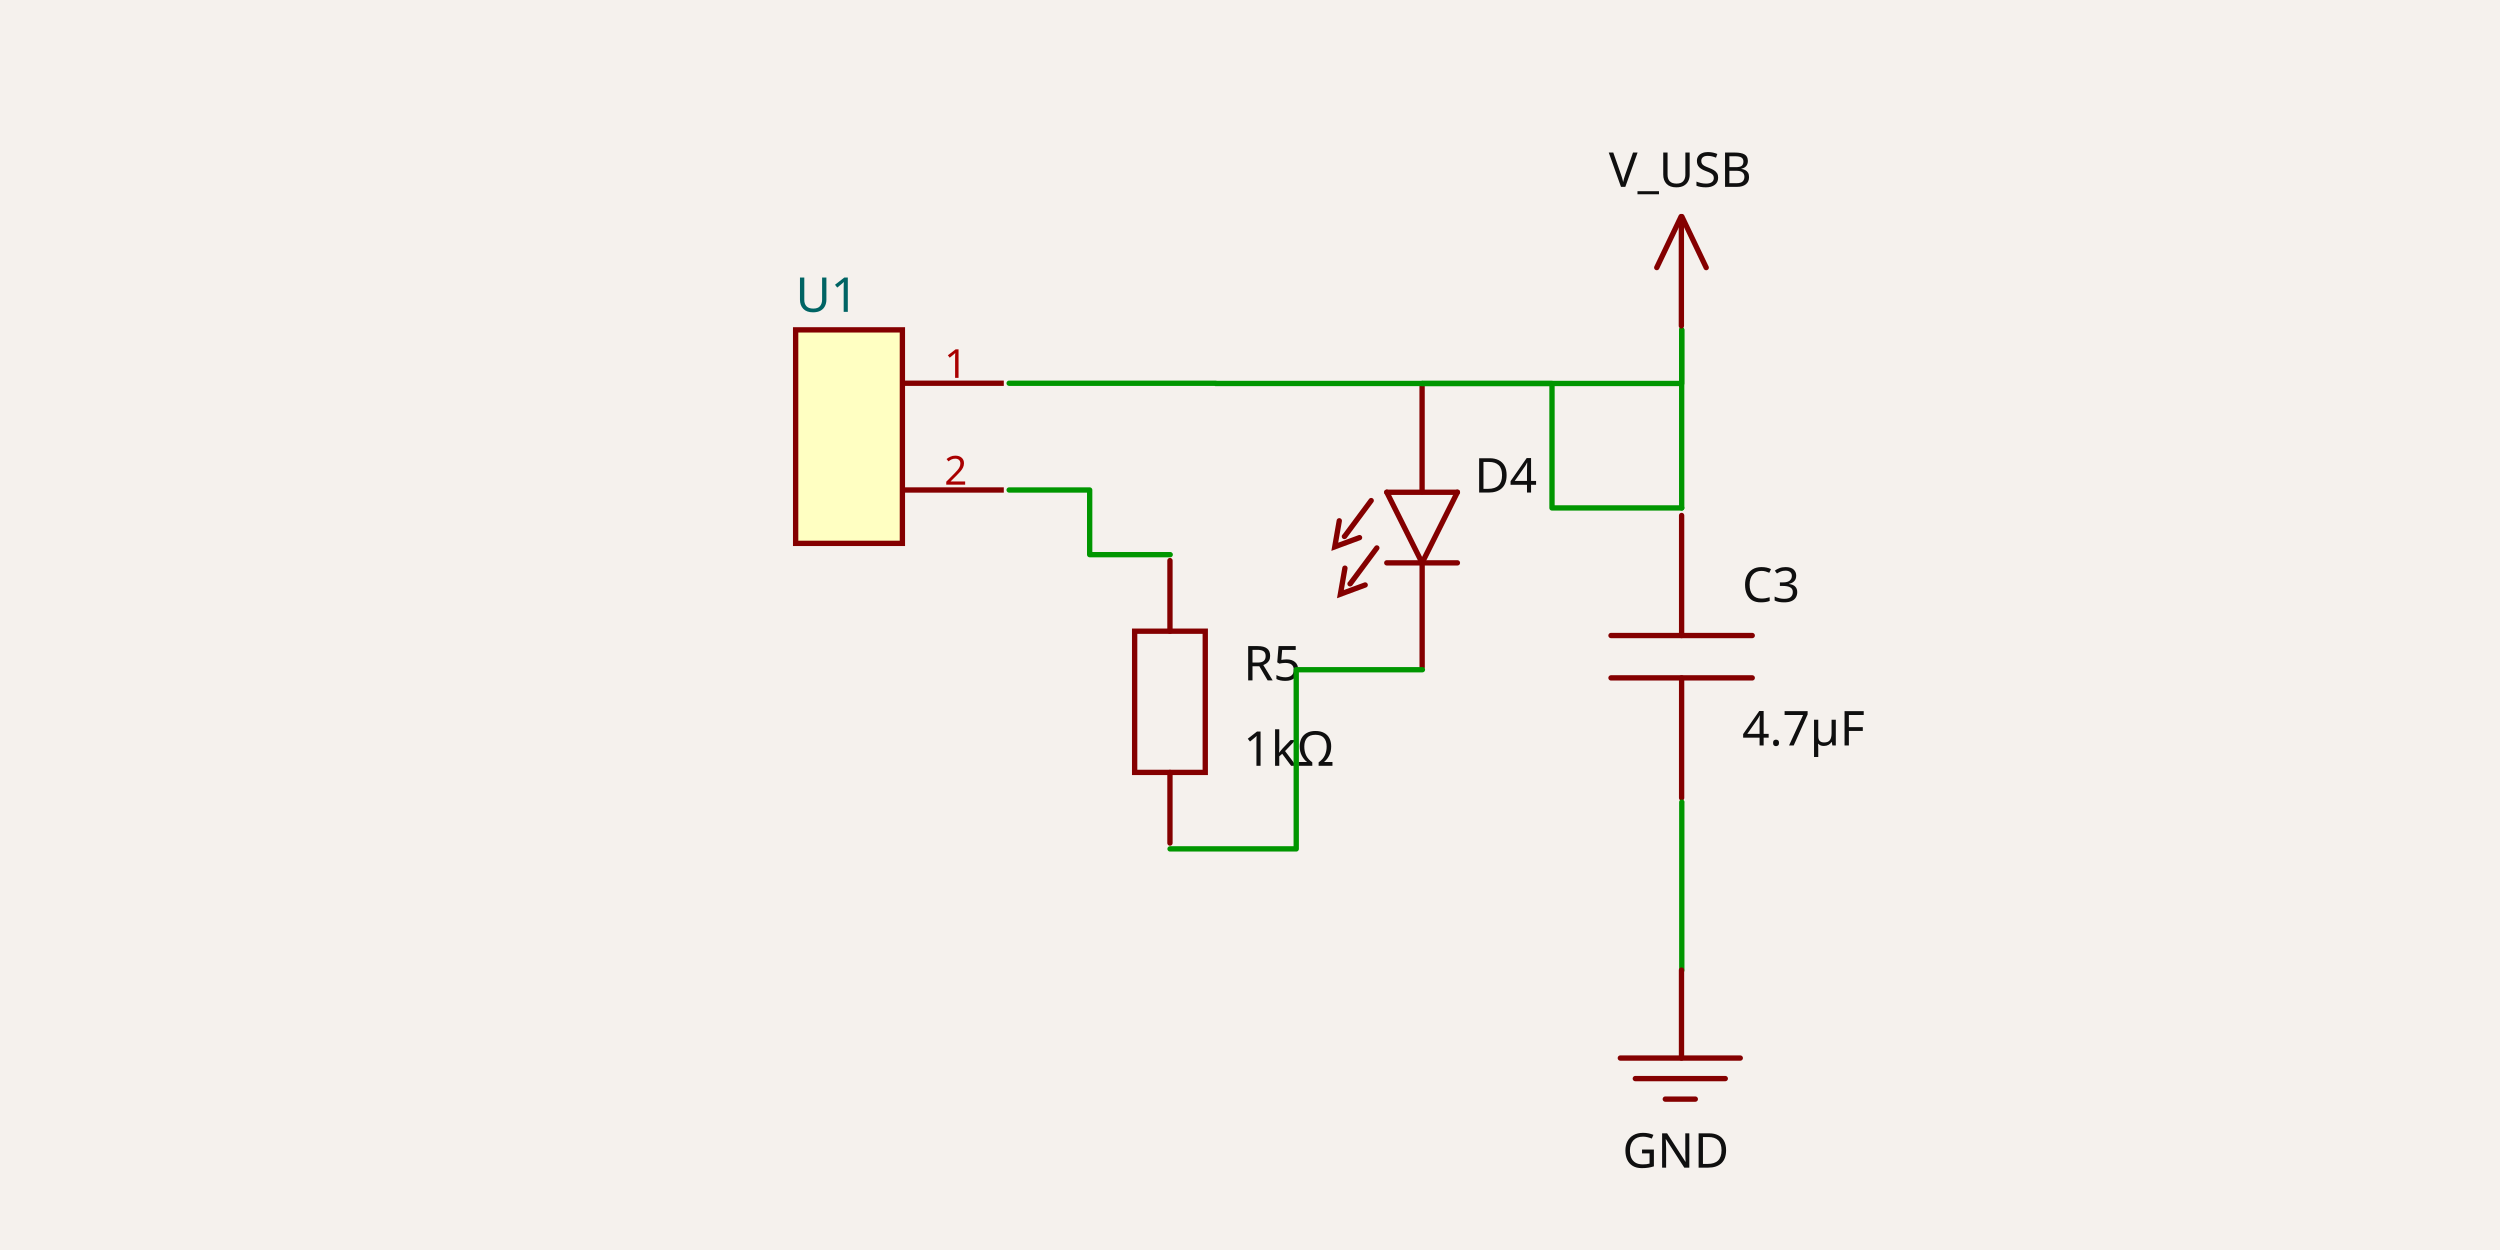
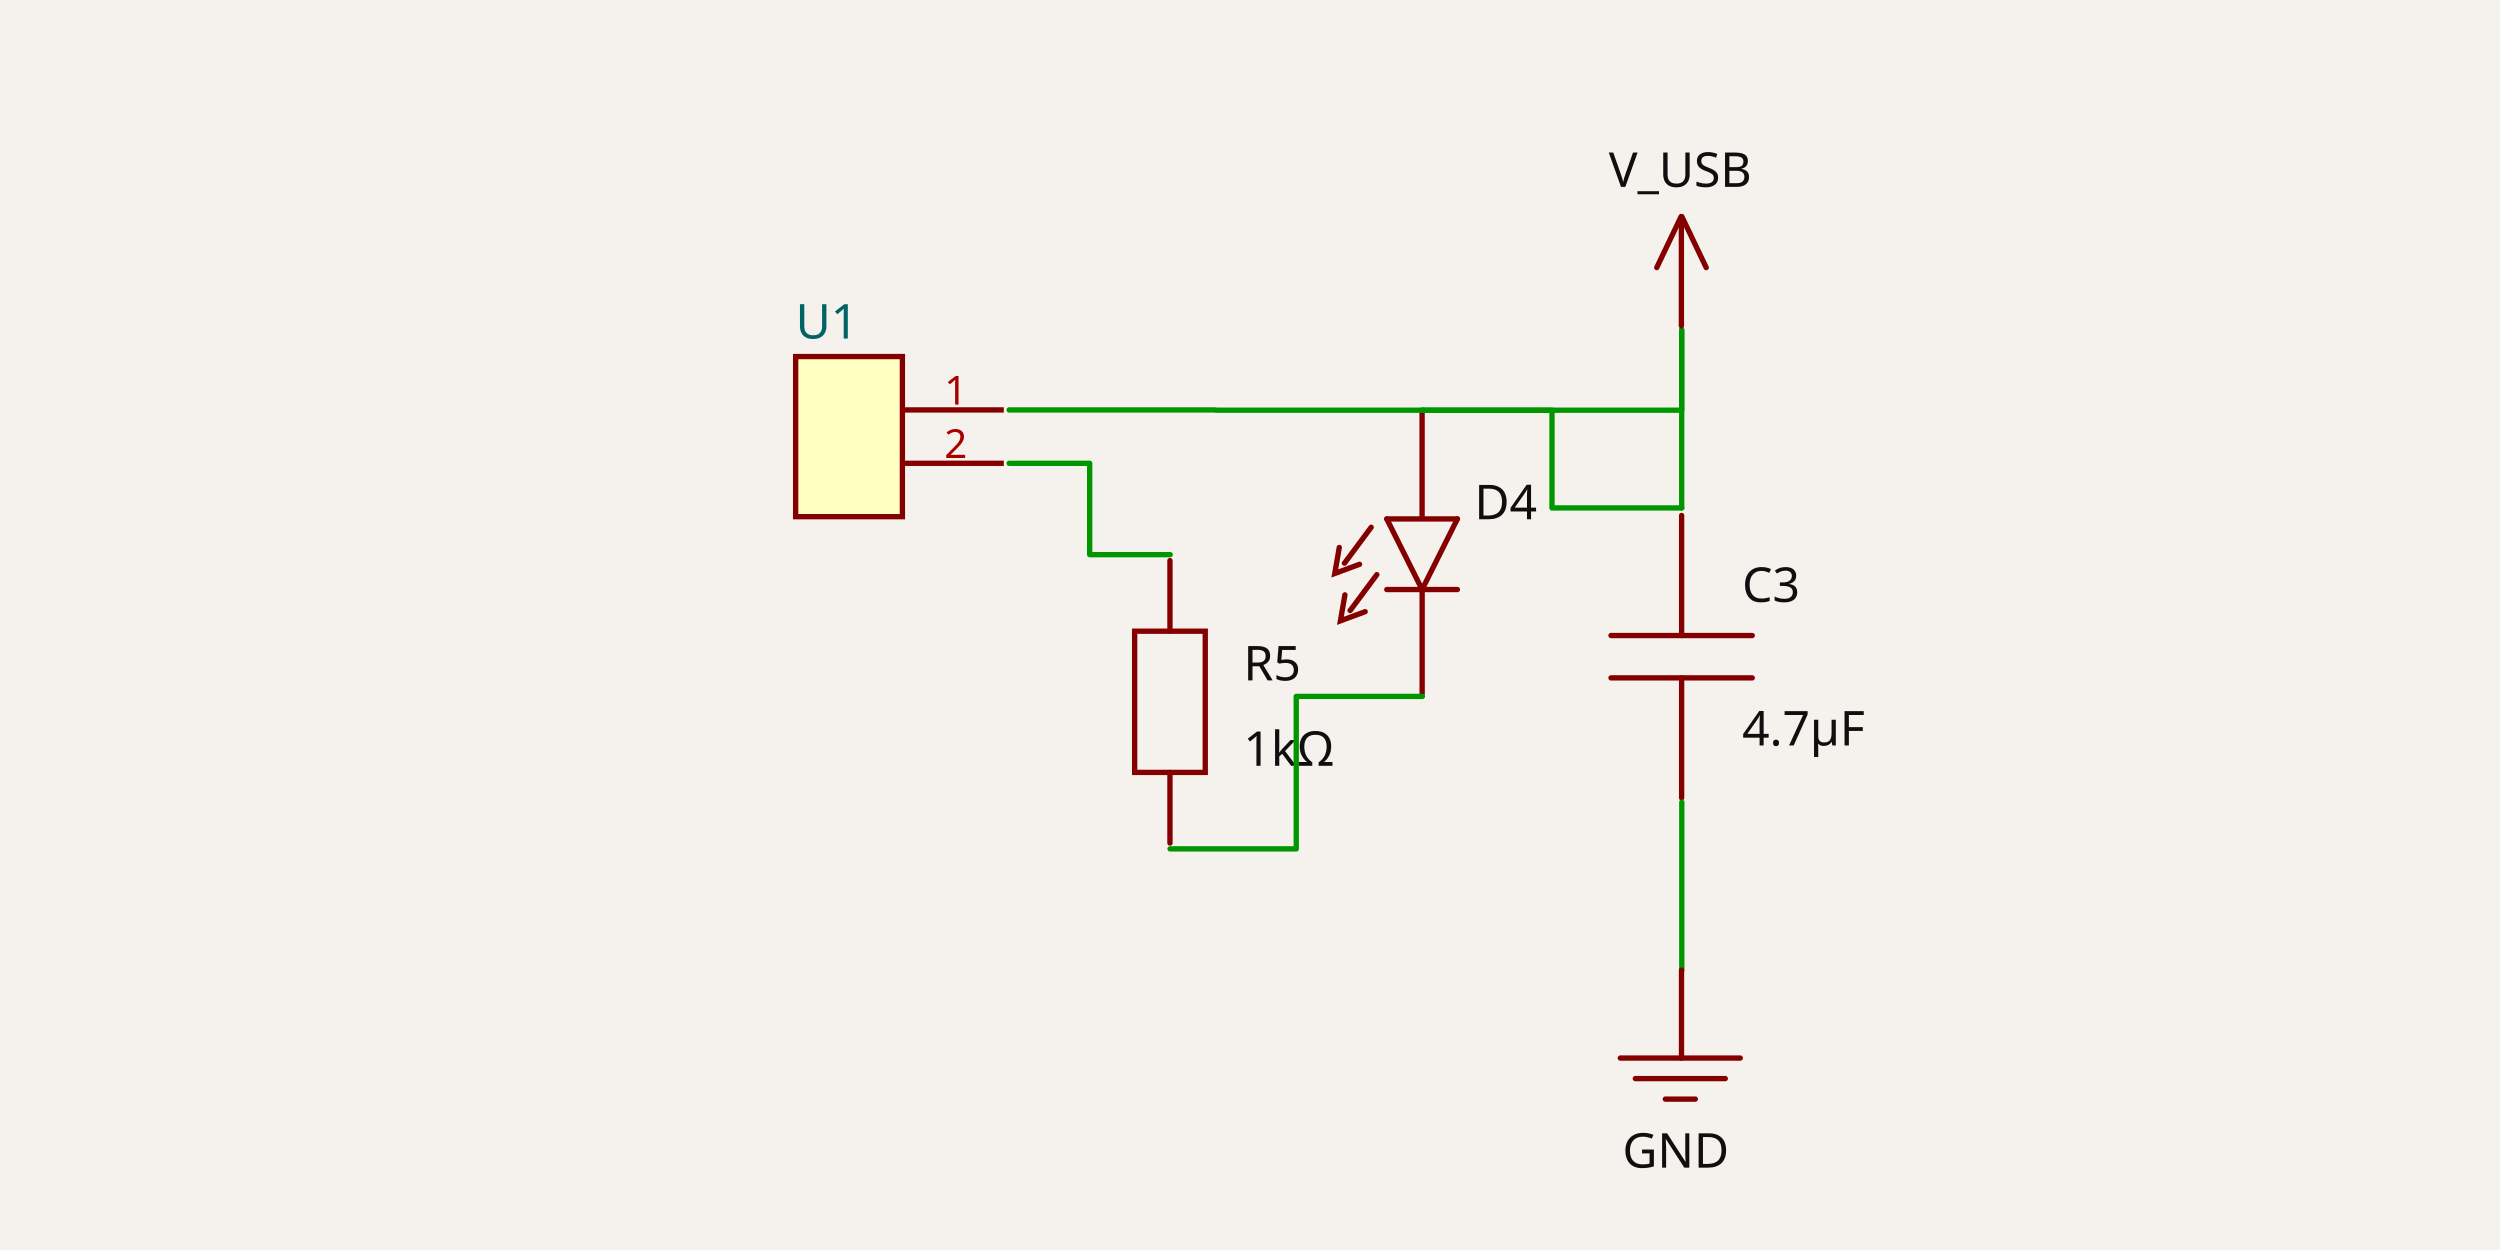
<svg xmlns="http://www.w3.org/2000/svg" width="1200" height="600" style="background-color: rgb(245, 241, 237)" data-real-to-screen-transform="matrix(128.1029378274,0,0,-128.1029378274,407.5272788043,209.5764062856)" data-software-used-string="@tscircuit/core@0.0.555">
  <style>
              .boundary { fill: rgb(245, 241, 237); }
              .schematic-boundary { fill: none; stroke: #fff; }
              .component { fill: none; stroke: rgb(132, 0, 0); }
              .chip { fill: rgb(255, 255, 194); stroke: rgb(132, 0, 0); }
              .component-pin { fill: none; stroke: rgb(132, 0, 0); }
              .trace:hover {
                filter: invert(1);
              }
              .trace:hover .trace-crossing-outline {
                opacity: 0;
              }
              .trace:hover .trace-junction {
                filter: invert(1);
              }
              .text { font-family: sans-serif; fill: rgb(0, 150, 0); }
              .pin-number { fill: rgb(169, 0, 0); }
              .port-label { fill: rgb(0, 100, 100); }
              .component-name { fill: rgb(0, 100, 100); }
            </style>
  <rect class="boundary" x="0" y="0" width="1200" height="600" />
  <g data-circuit-json-type="schematic_component" data-schematic-component-id="schematic_component_0">
-     <rect class="component chip" x="381.907" y="158.335" width="51.241" height="102.482" stroke-width="2.562px" fill="rgb(255, 255, 194)" stroke="rgb(132, 0, 0)" />
-     <rect class="component-overlay" x="381.907" y="158.335" width="51.241" height="102.482" fill="transparent" />
-     <text x="381.907" y="277.471" fill="#006464" text-anchor="start" dominant-baseline="middle" font-family="sans-serif" font-size="23.059px" transform="rotate(0, 381.9067, 277.471)" />
-     <text x="381.907" y="141.682" fill="#006464" text-anchor="start" dominant-baseline="middle" font-family="sans-serif" font-size="23.059px" transform="rotate(0, 381.9067, 141.6818)">U1</text>
-     <line class="component-pin" x1="481.827" y1="183.956" x2="433.148" y2="183.956" stroke-width="2.562px" />
-     <text class="pin-number" x="458.768" y="181.394" style="font-family: sans-serif;" fill="rgb(169, 0, 0)" text-anchor="middle" dominant-baseline="auto" font-size="19.215px" transform="">1</text>
-     <line class="component-pin" x1="481.827" y1="235.197" x2="433.148" y2="235.197" stroke-width="2.562px" />
-     <text class="pin-number" x="458.768" y="232.635" style="font-family: sans-serif;" fill="rgb(169, 0, 0)" text-anchor="middle" dominant-baseline="auto" font-size="19.215px" transform="">2</text>
+     <rect class="component chip" x="381.907" y="171.146" width="51.241" height="76.862" stroke-width="2.562px" fill="rgb(255, 255, 194)" stroke="rgb(132, 0, 0)" />
+     <rect class="component-overlay" x="381.907" y="171.146" width="51.241" height="76.862" fill="transparent" />
+     <text x="381.907" y="264.661" fill="#006464" text-anchor="start" dominant-baseline="middle" font-family="sans-serif" font-size="23.059px" transform="rotate(0, 381.9067, 264.6607)" />
+     <text x="381.907" y="154.492" fill="#006464" text-anchor="start" dominant-baseline="middle" font-family="sans-serif" font-size="23.059px" transform="rotate(0, 381.9067, 154.4921)">U1</text>
+     <line class="component-pin" x1="481.827" y1="196.766" x2="433.148" y2="196.766" stroke-width="2.562px" />
+     <text class="pin-number" x="458.768" y="194.204" style="font-family: sans-serif;" fill="rgb(169, 0, 0)" text-anchor="middle" dominant-baseline="auto" font-size="19.215px" transform="">1</text>
+     <line class="component-pin" x1="481.827" y1="222.387" x2="433.148" y2="222.387" stroke-width="2.562px" />
+     <text class="pin-number" x="458.768" y="219.825" style="font-family: sans-serif;" fill="rgb(169, 0, 0)" text-anchor="middle" dominant-baseline="auto" font-size="19.215px" transform="">2</text>
  </g>
  <g data-circuit-json-type="schematic_component" data-schematic-component-id="schematic_component_1">
    <rect class="component-overlay" x="544.632" y="269.085" width="33.894" height="135.576" fill="transparent" />
    <path d="M 561.579 404.661 L 561.579 370.767" stroke="rgb(132, 0, 0)" fill="none" stroke-width="2.562px" stroke-linecap="round" />
    <path d="M 561.579 302.979 L 561.579 269.085" stroke="rgb(132, 0, 0)" fill="none" stroke-width="2.562px" stroke-linecap="round" />
    <path d="M 544.632 336.873 L 544.632 302.979 L 578.526 302.979 L 578.526 370.767 L 544.632 370.767 L 544.632 336.873" stroke="rgb(132, 0, 0)" fill="none" stroke-width="2.562px" stroke-linecap="round" />
    <text x="596.886" y="318.595" fill="rgb(15, 15, 15)" font-family="sans-serif" text-anchor="start" dominant-baseline="middle" font-size="23.059px">R5</text>
    <text x="596.886" y="359.588" fill="rgb(15, 15, 15)" font-family="sans-serif" text-anchor="start" dominant-baseline="middle" font-size="23.059px">1kΩ</text>
  </g>
  <g data-circuit-json-type="schematic_component" data-schematic-component-id="schematic_component_2">
    <rect class="component-overlay" x="773.283" y="247.43" width="67.788" height="135.576" fill="transparent" />
    <path d="M 807.177 247.43 L 807.177 305.049" stroke="rgb(132, 0, 0)" fill="none" stroke-width="2.562px" stroke-linecap="round" />
    <path d="M 807.177 325.386 L 807.177 383.005" stroke="rgb(132, 0, 0)" fill="none" stroke-width="2.562px" stroke-linecap="round" />
    <path d="M 773.283 305.049 L 841.071 305.049" stroke="rgb(132, 0, 0)" fill="none" stroke-width="2.562px" stroke-linecap="round" />
    <path d="M 773.283 325.386 L 841.071 325.386" stroke="rgb(132, 0, 0)" fill="none" stroke-width="2.562px" stroke-linecap="round" />
    <text x="836.223" y="288.905" fill="rgb(15, 15, 15)" font-family="sans-serif" text-anchor="start" dominant-baseline="auto" font-size="23.059px">C3</text>
    <text x="836.223" y="339.934" fill="rgb(15, 15, 15)" font-family="sans-serif" text-anchor="start" dominant-baseline="hanging" font-size="23.059px">4.7µF</text>
  </g>
  <g data-circuit-json-type="schematic_component" data-schematic-component-id="schematic_component_3">
-     <rect class="component-overlay" x="640.692" y="185.436" width="58.858" height="134.784" fill="transparent" />
-     <path d="M 682.603 270.17 L 699.55 236.277" stroke="rgb(132, 0, 0)" fill="none" stroke-width="2.562px" stroke-linecap="round" />
-     <path d="M 682.631 269.117 L 682.631 320.22" stroke="rgb(132, 0, 0)" fill="none" stroke-width="2.562px" stroke-linecap="round" />
-     <path d="M 665.656 236.277 L 682.603 270.17" stroke="rgb(132, 0, 0)" fill="none" stroke-width="2.562px" stroke-linecap="round" />
-     <path d="M 699.55 236.277 L 665.656 236.277" stroke="rgb(132, 0, 0)" fill="none" stroke-width="2.562px" stroke-linecap="round" />
-     <path d="M 665.656 270.17 L 699.55 270.17" stroke="rgb(132, 0, 0)" fill="none" stroke-width="2.562px" stroke-linecap="round" />
-     <path d="M 682.603 236.015 L 682.603 185.436" stroke="rgb(132, 0, 0)" fill="none" stroke-width="2.562px" stroke-linecap="round" />
-     <path d="M 645.562 272.718 L 643.4 285.188 L 655.283 280.793" stroke="rgb(132, 0, 0)" fill="none" stroke-width="2.562px" stroke-linecap="round" />
-     <path d="M 660.876 263.016 L 659.731 264.556 L 648.144 280.153 L 648.022 280.234" stroke="rgb(132, 0, 0)" fill="none" stroke-width="2.562px" stroke-linecap="round" />
-     <path d="M 642.854 249.984 L 640.692 262.454 L 652.575 258.06" stroke="rgb(132, 0, 0)" fill="none" stroke-width="2.562px" stroke-linecap="round" />
-     <path d="M 658.168 240.282 L 657.024 241.822 L 645.436 257.419 L 645.314 257.5" stroke="rgb(132, 0, 0)" fill="none" stroke-width="2.562px" stroke-linecap="round" />
-     <text x="707.75" y="278.387" fill="rgb(15, 15, 15)" font-family="sans-serif" text-anchor="start" dominant-baseline="middle" font-size="23.059px" />
-     <text x="707.75" y="228.427" fill="rgb(15, 15, 15)" font-family="sans-serif" text-anchor="start" dominant-baseline="middle" font-size="23.059px">D4</text>
+     <rect class="component-overlay" x="640.692" y="198.246" width="58.858" height="134.784" fill="transparent" />
+     <path d="M 682.603 282.981 L 699.55 249.087" stroke="rgb(132, 0, 0)" fill="none" stroke-width="2.562px" stroke-linecap="round" />
+     <path d="M 682.631 281.928 L 682.631 333.03" stroke="rgb(132, 0, 0)" fill="none" stroke-width="2.562px" stroke-linecap="round" />
+     <path d="M 665.656 249.087 L 682.603 282.981" stroke="rgb(132, 0, 0)" fill="none" stroke-width="2.562px" stroke-linecap="round" />
+     <path d="M 699.55 249.087 L 665.656 249.087" stroke="rgb(132, 0, 0)" fill="none" stroke-width="2.562px" stroke-linecap="round" />
+     <path d="M 665.656 282.981 L 699.55 282.981" stroke="rgb(132, 0, 0)" fill="none" stroke-width="2.562px" stroke-linecap="round" />
+     <path d="M 682.603 248.825 L 682.603 198.246" stroke="rgb(132, 0, 0)" fill="none" stroke-width="2.562px" stroke-linecap="round" />
+     <path d="M 645.562 285.528 L 643.4 297.998 L 655.283 293.604" stroke="rgb(132, 0, 0)" fill="none" stroke-width="2.562px" stroke-linecap="round" />
+     <path d="M 660.876 275.826 L 659.731 277.366 L 648.144 292.963 L 648.022 293.044" stroke="rgb(132, 0, 0)" fill="none" stroke-width="2.562px" stroke-linecap="round" />
+     <path d="M 642.854 262.794 L 640.692 275.264 L 652.575 270.87" stroke="rgb(132, 0, 0)" fill="none" stroke-width="2.562px" stroke-linecap="round" />
+     <path d="M 658.168 253.092 L 657.024 254.632 L 645.436 270.229 L 645.314 270.31" stroke="rgb(132, 0, 0)" fill="none" stroke-width="2.562px" stroke-linecap="round" />
+     <text x="707.75" y="291.198" fill="rgb(15, 15, 15)" font-family="sans-serif" text-anchor="start" dominant-baseline="middle" font-size="23.059px" />
+     <text x="707.75" y="241.237" fill="rgb(15, 15, 15)" font-family="sans-serif" text-anchor="start" dominant-baseline="middle" font-size="23.059px">D4</text>
  </g>
  <g class="trace" data-circuit-json-type="schematic_trace" data-schematic-trace-id="schematic_trace_0">
-     <path d="M 484.389 235.197 L 523.042 235.197 L 523.042 266.228 L 561.694 266.228" class="trace-invisible-hover-outline" stroke="rgb(0, 150, 0)" fill="none" stroke-width="20.496px" stroke-linecap="round" opacity="0" stroke-linejoin="round" />
-     <path d="M 484.389 235.197 L 523.042 235.197 L 523.042 266.228 L 561.694 266.228" stroke="rgb(0, 150, 0)" fill="none" stroke-width="2.562px" stroke-linecap="round" stroke-linejoin="round" />
+     <path d="M 484.389 222.387 L 523.042 222.387 L 523.042 266.228 L 561.694 266.228" class="trace-invisible-hover-outline" stroke="rgb(0, 150, 0)" fill="none" stroke-width="20.496px" stroke-linecap="round" opacity="0" stroke-linejoin="round" />
+     <path d="M 484.389 222.387 L 523.042 222.387 L 523.042 266.228 L 561.694 266.228" stroke="rgb(0, 150, 0)" fill="none" stroke-width="2.562px" stroke-linecap="round" stroke-linejoin="round" />
  </g>
  <g class="trace" data-circuit-json-type="schematic_trace" data-schematic-trace-id="schematic_trace_1">
-     <path d="M 484.389 183.956 L 583.543 183.956 L 583.543 184.077 L 682.697 184.077" class="trace-invisible-hover-outline" stroke="rgb(0, 150, 0)" fill="none" stroke-width="20.496px" stroke-linecap="round" opacity="0" stroke-linejoin="round" />
-     <path d="M 484.389 183.956 L 583.543 183.956 L 583.543 184.077 L 682.697 184.077" stroke="rgb(0, 150, 0)" fill="none" stroke-width="2.562px" stroke-linecap="round" stroke-linejoin="round" />
+     <path d="M 484.389 196.766 L 583.543 196.766 L 583.543 196.887 L 682.697 196.887" class="trace-invisible-hover-outline" stroke="rgb(0, 150, 0)" fill="none" stroke-width="20.496px" stroke-linecap="round" opacity="0" stroke-linejoin="round" />
+     <path d="M 484.389 196.766 L 583.543 196.766 L 583.543 196.887 L 682.697 196.887" stroke="rgb(0, 150, 0)" fill="none" stroke-width="2.562px" stroke-linecap="round" stroke-linejoin="round" />
  </g>
  <g class="trace" data-circuit-json-type="schematic_trace" data-schematic-trace-id="schematic_trace_2">
-     <path d="M 561.624 407.471 L 622.19 407.471 L 622.19 321.457 L 682.755 321.457" class="trace-invisible-hover-outline" stroke="rgb(0, 150, 0)" fill="none" stroke-width="20.496px" stroke-linecap="round" opacity="0" stroke-linejoin="round" />
-     <path d="M 561.624 407.471 L 622.19 407.471 L 622.19 321.457 L 682.755 321.457" stroke="rgb(0, 150, 0)" fill="none" stroke-width="2.562px" stroke-linecap="round" stroke-linejoin="round" />
+     <path d="M 561.624 407.471 L 622.19 407.471 L 622.19 334.267 L 682.755 334.267" class="trace-invisible-hover-outline" stroke="rgb(0, 150, 0)" fill="none" stroke-width="20.496px" stroke-linecap="round" opacity="0" stroke-linejoin="round" />
+     <path d="M 561.624 407.471 L 622.19 407.471 L 622.19 334.267 L 682.755 334.267" stroke="rgb(0, 150, 0)" fill="none" stroke-width="2.562px" stroke-linecap="round" stroke-linejoin="round" />
  </g>
  <g class="trace" data-circuit-json-type="schematic_trace" data-schematic-trace-id="schematic_trace_3">
-     <path d="M 807.223 243.808 L 744.96 243.808 L 744.96 184.077 L 682.697 184.077" class="trace-invisible-hover-outline" stroke="rgb(0, 150, 0)" fill="none" stroke-width="20.496px" stroke-linecap="round" opacity="0" stroke-linejoin="round" />
-     <path d="M 807.223 243.808 L 744.96 243.808 L 744.96 184.077 L 682.697 184.077" stroke="rgb(0, 150, 0)" fill="none" stroke-width="2.562px" stroke-linecap="round" stroke-linejoin="round" />
+     <path d="M 807.223 243.808 L 744.96 243.808 L 744.96 196.887 L 682.697 196.887" class="trace-invisible-hover-outline" stroke="rgb(0, 150, 0)" fill="none" stroke-width="20.496px" stroke-linecap="round" opacity="0" stroke-linejoin="round" />
+     <path d="M 807.223 243.808 L 744.96 243.808 L 744.96 196.887 L 682.697 196.887" stroke="rgb(0, 150, 0)" fill="none" stroke-width="2.562px" stroke-linecap="round" stroke-linejoin="round" />
  </g>
  <g class="trace" data-circuit-json-type="schematic_trace" data-schematic-trace-id="schematic_trace_4">
    <path d="M 807.223 243.808 L 807.208 243.808 L 807.208 158.335" class="trace-invisible-hover-outline" stroke="rgb(0, 150, 0)" fill="none" stroke-width="20.496px" stroke-linecap="round" opacity="0" stroke-linejoin="round" />
    <path d="M 807.223 243.808 L 807.208 243.808 L 807.208 158.335" stroke="rgb(0, 150, 0)" fill="none" stroke-width="2.562px" stroke-linecap="round" stroke-linejoin="round" />
  </g>
  <g class="trace" data-circuit-json-type="schematic_trace" data-schematic-trace-id="schematic_trace_5">
-     <path d="M 682.697 184.077 L 807.208 184.077 L 807.208 158.335" class="trace-invisible-hover-outline" stroke="rgb(0, 150, 0)" fill="none" stroke-width="20.496px" stroke-linecap="round" opacity="0" stroke-linejoin="round" />
-     <path d="M 682.697 184.077 L 807.208 184.077 L 807.208 158.335" stroke="rgb(0, 150, 0)" fill="none" stroke-width="2.562px" stroke-linecap="round" stroke-linejoin="round" />
+     <path d="M 682.697 196.887 L 807.208 196.887 L 807.208 158.335" class="trace-invisible-hover-outline" stroke="rgb(0, 150, 0)" fill="none" stroke-width="20.496px" stroke-linecap="round" opacity="0" stroke-linejoin="round" />
+     <path d="M 682.697 196.887 L 807.208 196.887 L 807.208 158.335" stroke="rgb(0, 150, 0)" fill="none" stroke-width="2.562px" stroke-linecap="round" stroke-linejoin="round" />
  </g>
  <g class="trace" data-circuit-json-type="schematic_trace" data-schematic-trace-id="schematic_trace_6">
    <path d="M 807.293 385.031 L 807.258 385.031 L 807.258 465.782" class="trace-invisible-hover-outline" stroke="rgb(0, 150, 0)" fill="none" stroke-width="20.496px" stroke-linecap="round" opacity="0" stroke-linejoin="round" />
    <path d="M 807.293 385.031 L 807.258 385.031 L 807.258 465.782" stroke="rgb(0, 150, 0)" fill="none" stroke-width="2.562px" stroke-linecap="round" stroke-linejoin="round" />
  </g>
  <rect class="component-overlay" x="795.245" y="103.954" width="23.735" height="52.466" fill="transparent" />
  <path d="M 806.925 103.954 L 795.245 128.431" stroke="rgb(132, 0, 0)" fill="none" stroke-width="2.562px" stroke-linecap="round" />
  <path d="M 807.3 103.967 L 818.98 128.444" stroke="rgb(132, 0, 0)" fill="none" stroke-width="2.562px" stroke-linecap="round" />
  <path d="M 807.061 104.6 L 807.061 156.421" stroke="rgb(132, 0, 0)" fill="none" stroke-width="2.562px" stroke-linecap="round" />
  <text x="806.488" y="96.447" fill="rgb(15, 15, 15)" font-family="sans-serif" text-anchor="middle" dominant-baseline="ideographic" font-size="23.059px">V_USB</text>
  <rect class="component-overlay" x="777.764" y="465.643" width="57.559" height="61.929" fill="transparent" />
  <path d="M 807.119 465.643 L 807.119 507.87" stroke="rgb(132, 0, 0)" fill="none" stroke-width="2.562px" stroke-linecap="round" />
  <path d="M 777.764 507.866 L 835.323 507.866" stroke="rgb(132, 0, 0)" fill="none" stroke-width="2.562px" stroke-linecap="round" />
  <path d="M 784.958 517.719 L 828.128 517.719" stroke="rgb(132, 0, 0)" fill="none" stroke-width="2.562px" stroke-linecap="round" />
  <path d="M 799.348 527.572 L 813.738 527.572" stroke="rgb(132, 0, 0)" fill="none" stroke-width="2.562px" stroke-linecap="round" />
  <text x="804.36" y="542.577" fill="rgb(15, 15, 15)" font-family="sans-serif" text-anchor="middle" dominant-baseline="hanging" font-size="23.059px">GND</text>
</svg>
